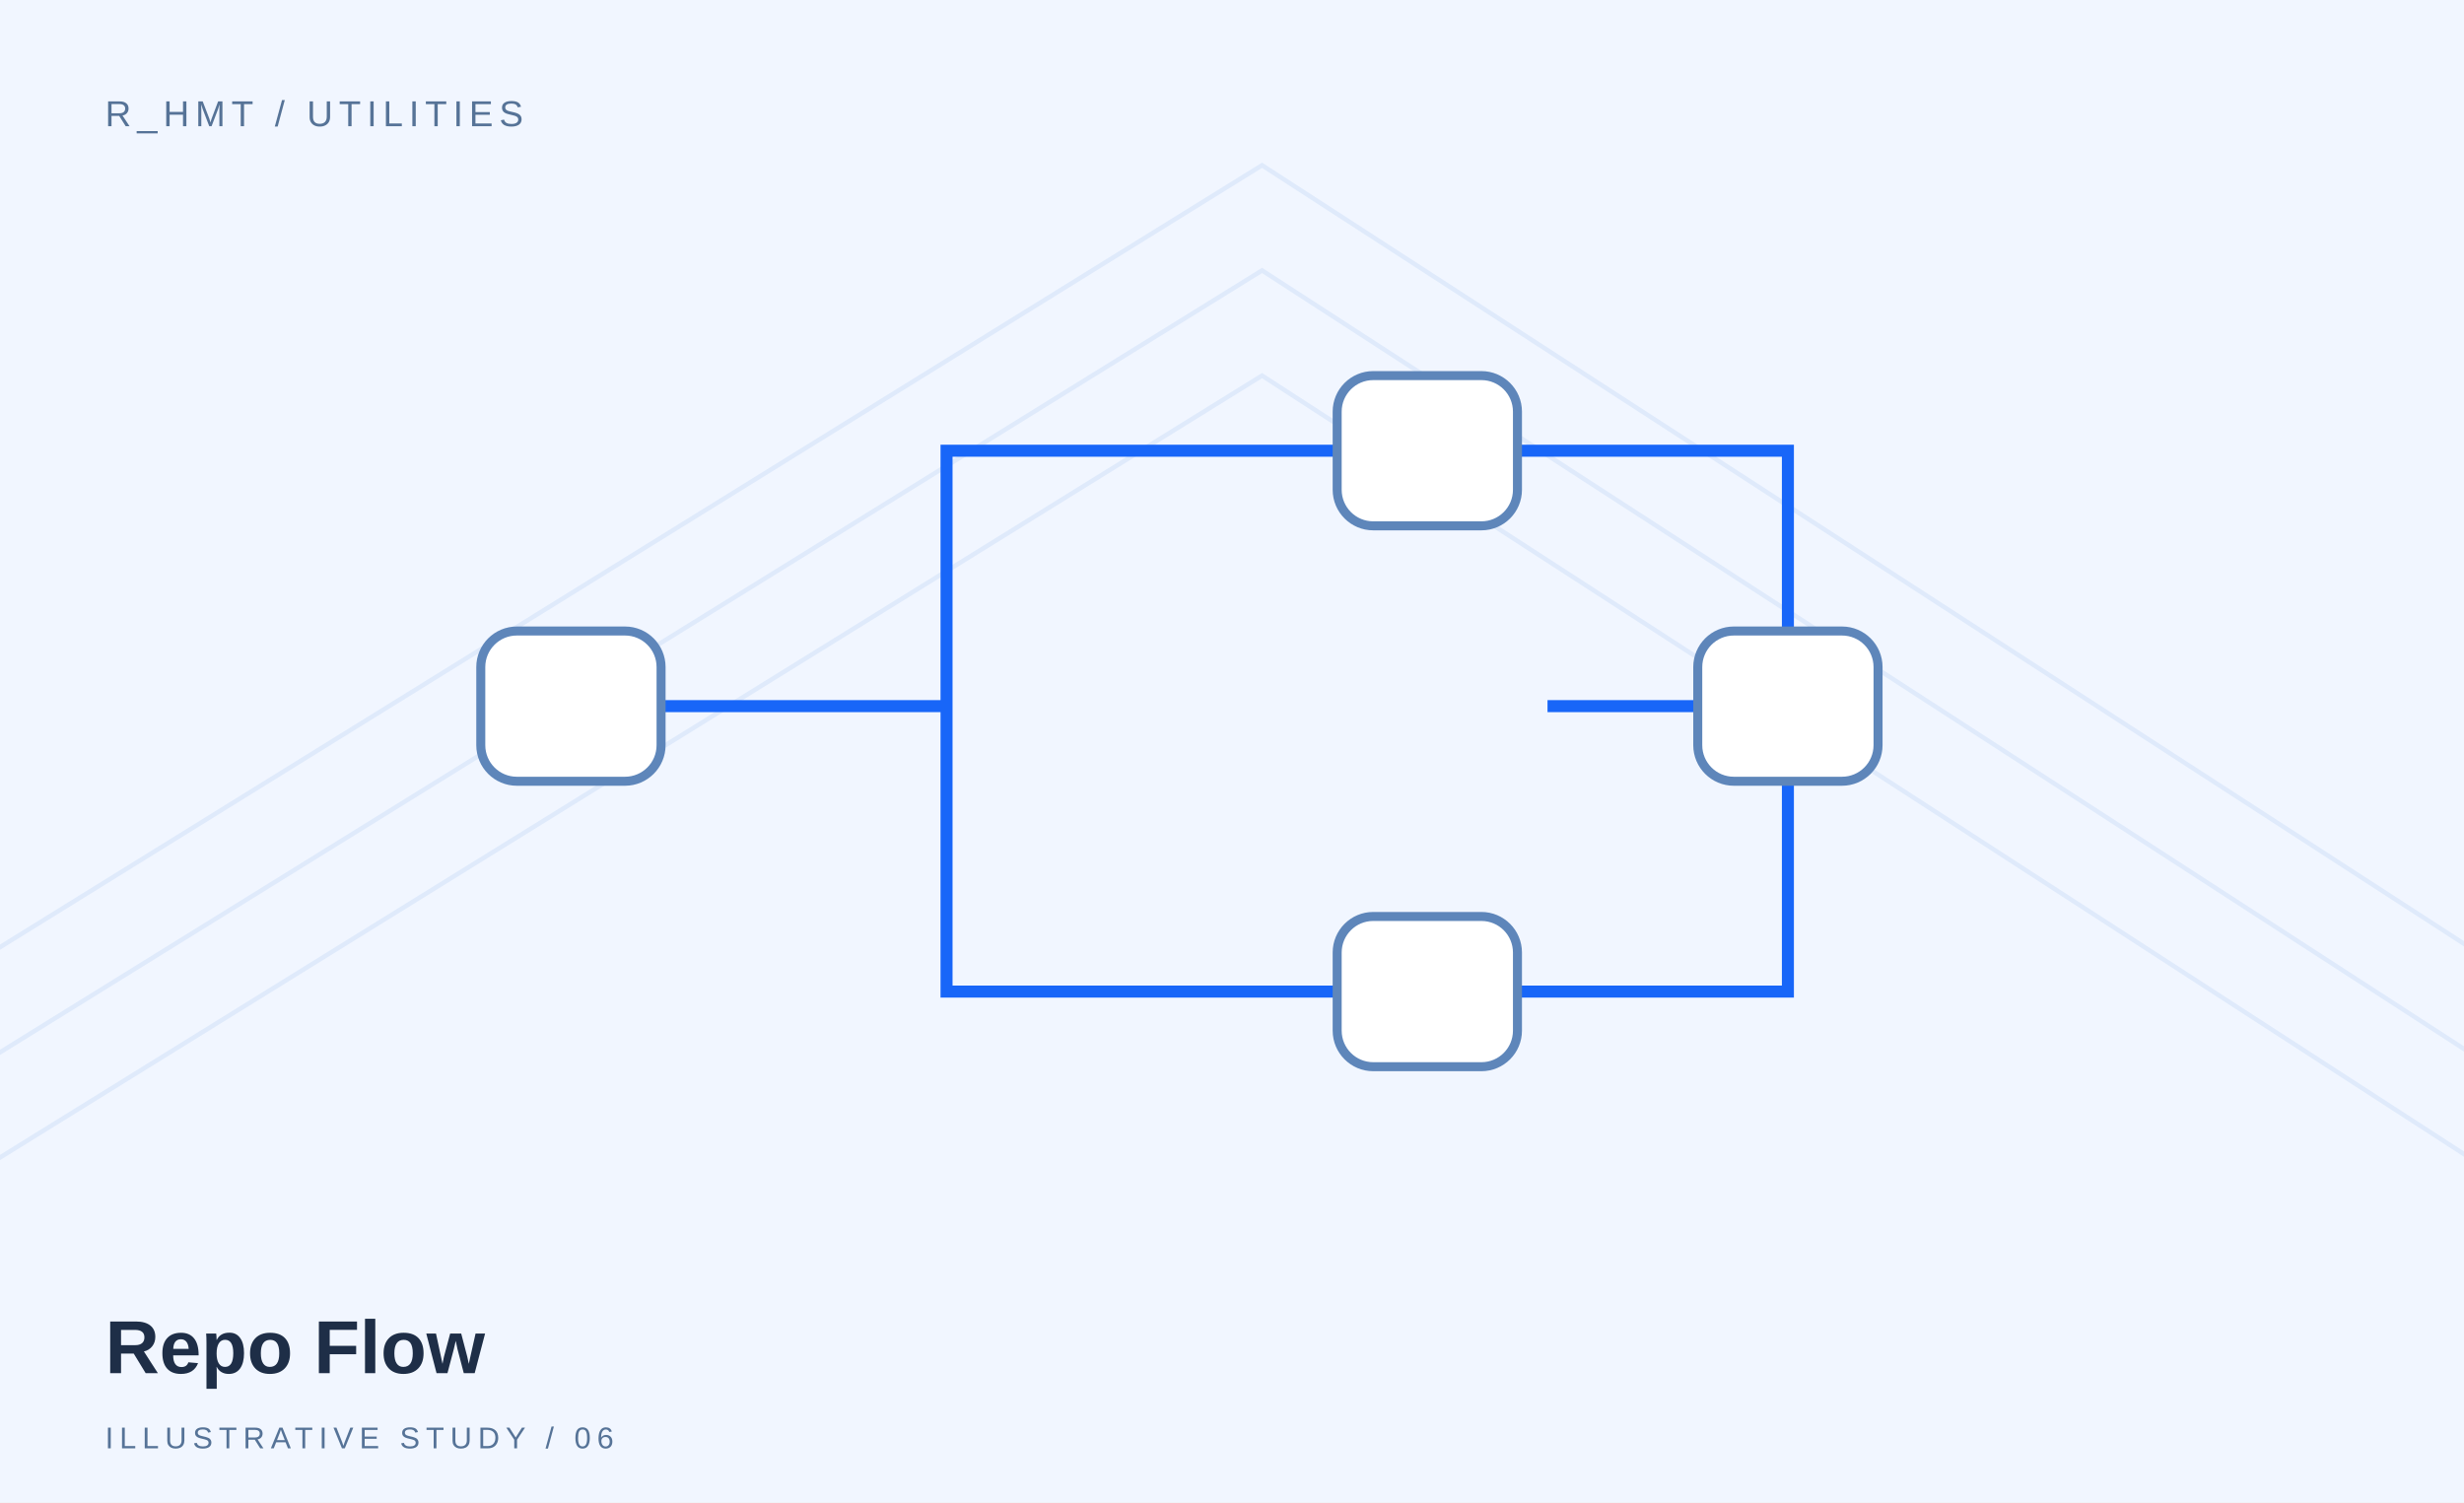
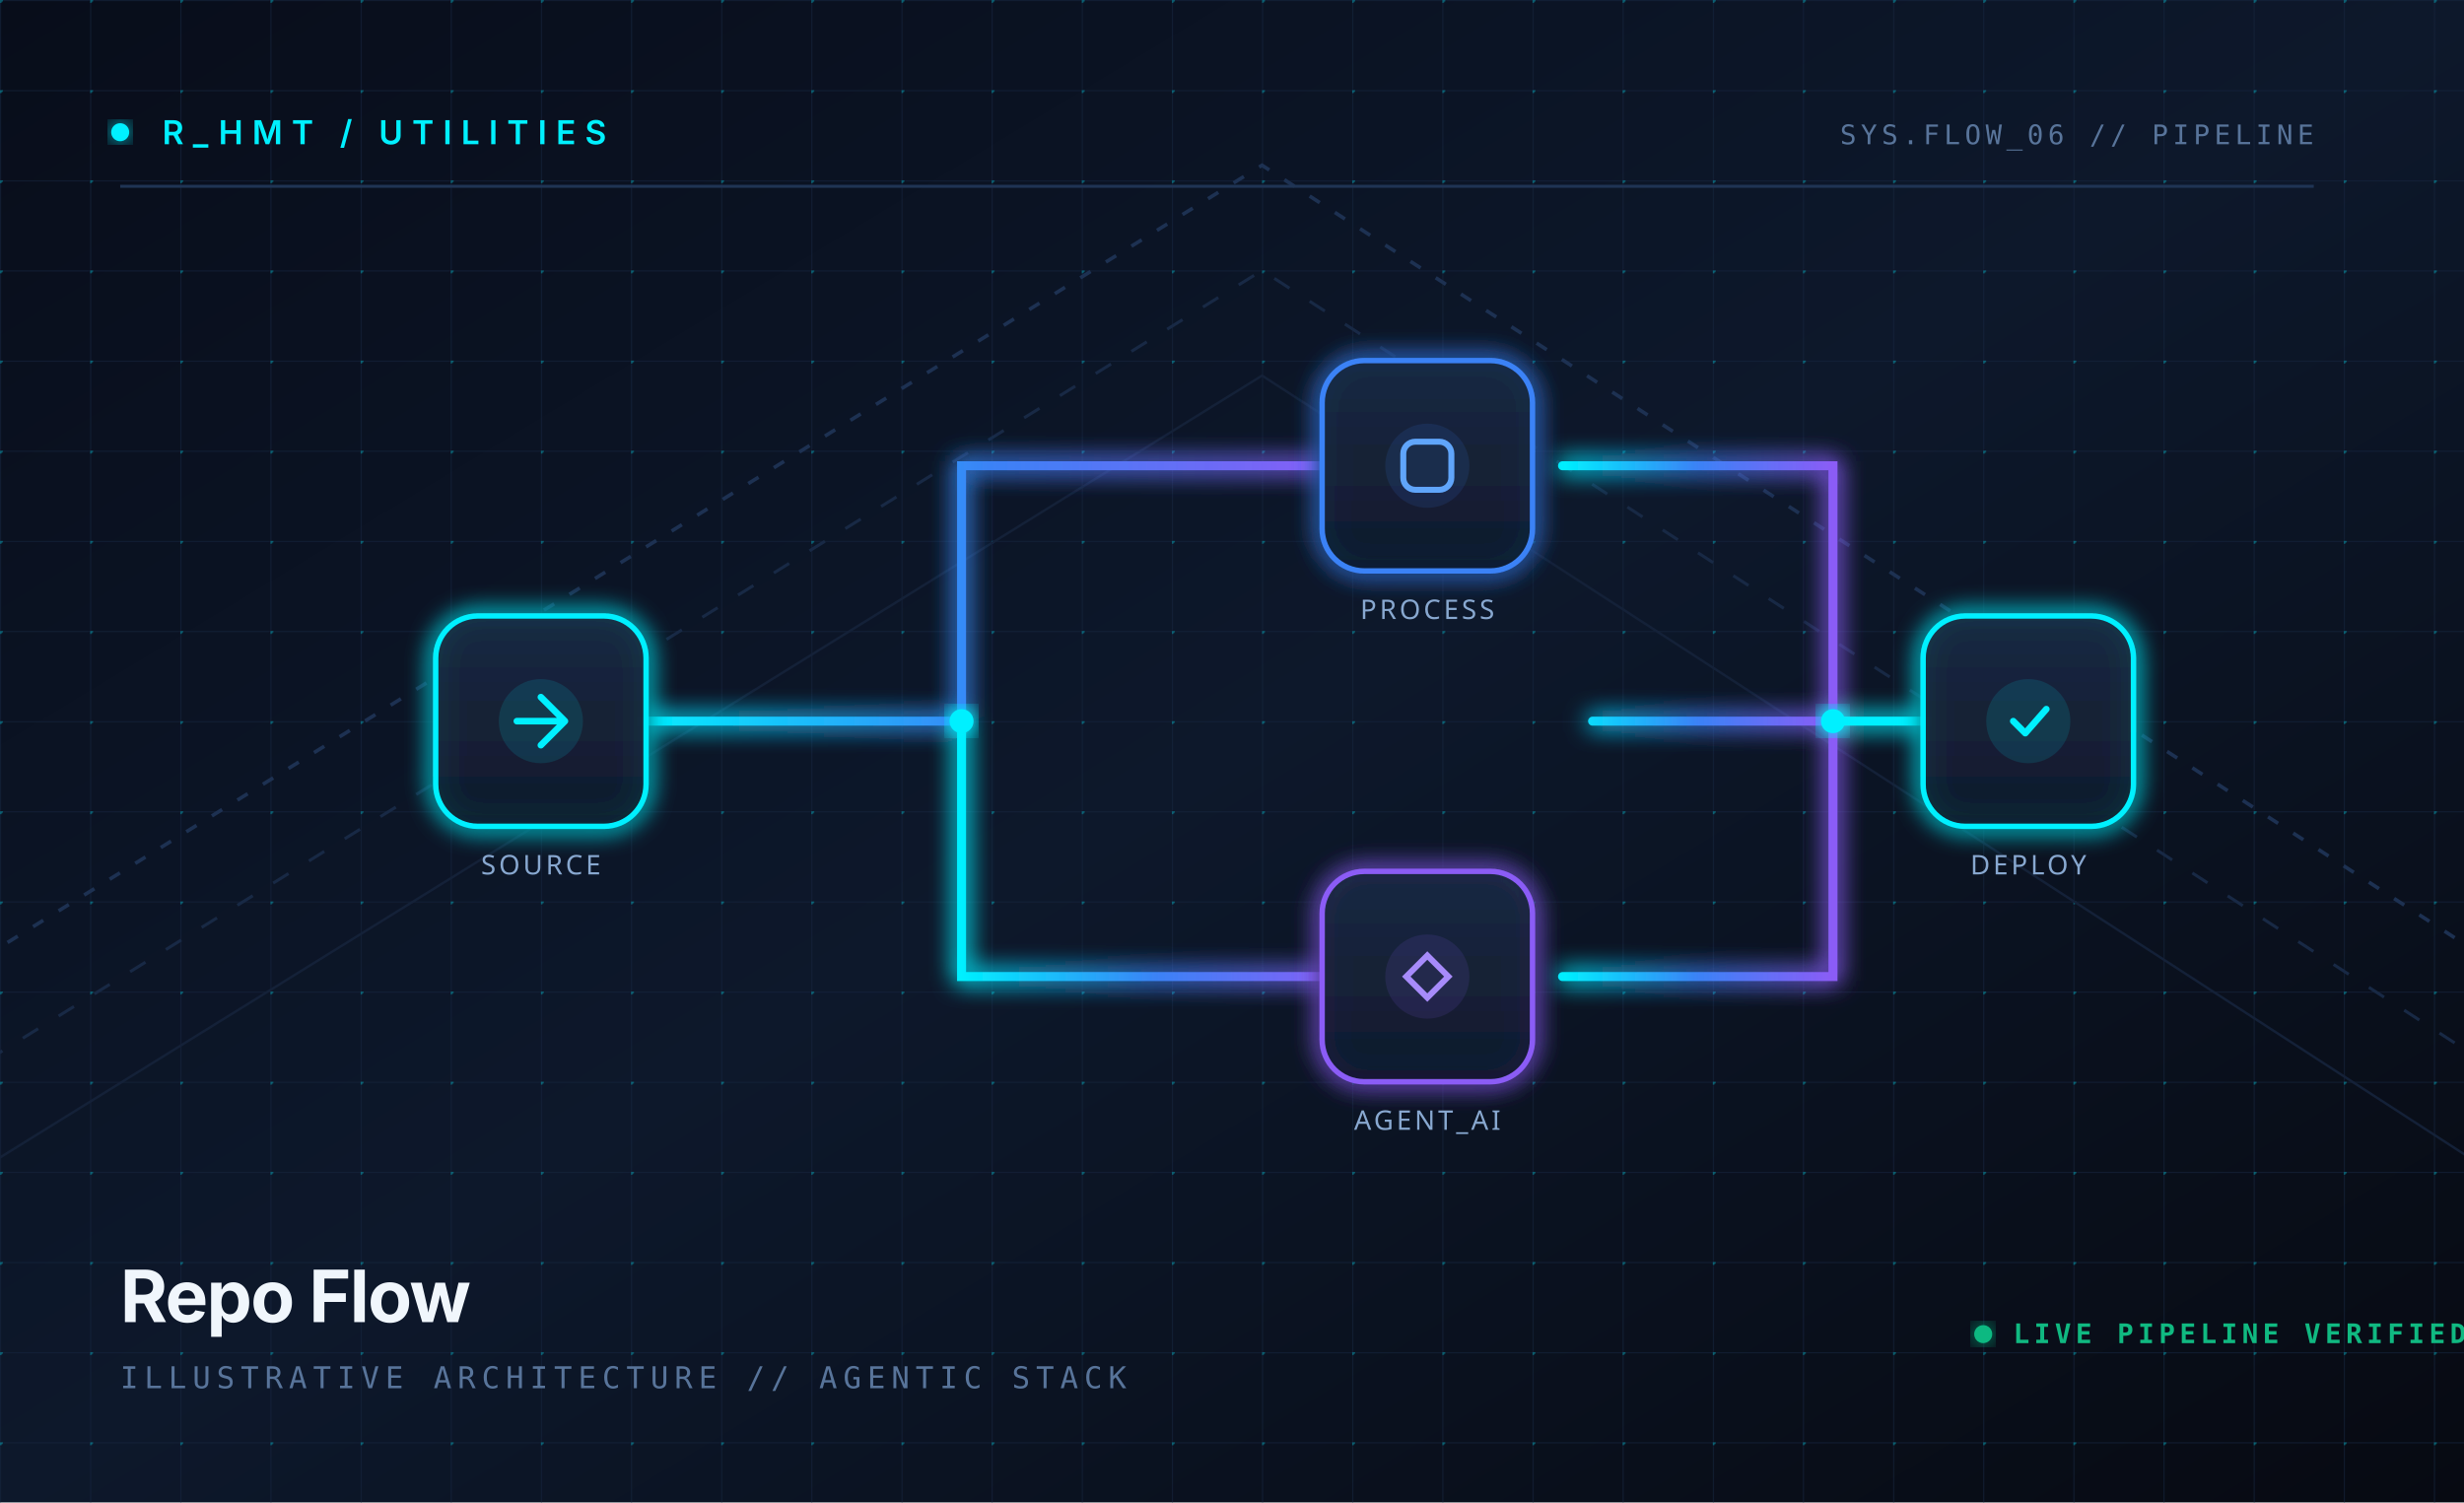
- <svg xmlns="http://www.w3.org/2000/svg" viewBox="0 0 820 500">
+ <svg xmlns="http://www.w3.org/2000/svg" viewBox="0 0 820 500" width="820" height="500">
  <defs>
-     <linearGradient id="paper" x2=".8" y2="1">
-       <stop stop-color="#fff" />
-       <stop offset="1" stop-color="#f0f5fd" />
+     <linearGradient id="cyber-bg" x1="0" y1="0" x2="1" y2="1">
+       <stop offset="0%" stop-color="#080d1a" />
+       <stop offset="50%" stop-color="#0d182b" />
+       <stop offset="100%" stop-color="#070a12" />
    </linearGradient>
-     <linearGradient id="blue" x2="1" y2="1">
-       <stop stop-color="#2376ff" />
-       <stop offset="1" stop-color="#b7d4ff" />
+     <linearGradient id="neon-stream" x1="0" y1="0" x2="1" y2="0">
+       <stop offset="0%" stop-color="#00f0ff" />
+       <stop offset="50%" stop-color="#3b82f6" />
+       <stop offset="100%" stop-color="#8b5cf6" />
    </linearGradient>
+     <linearGradient id="card-glass" x1="0" y1="0" x2="0" y2="1">
+       <stop offset="0%" stop-color="#192843" stop-opacity="0.95" />
+       <stop offset="100%" stop-color="#0f192b" stop-opacity="0.95" />
+     </linearGradient>
+     <filter id="laser-glow" x="-20%" y="-20%" width="140%" height="140%">
+       <feGaussianBlur stdDeviation="4" result="blur" />
+       <feMerge>
+         <feMergeNode in="blur" />
+         <feMergeNode in="blur" />
+         <feMergeNode in="SourceGraphic" />
+       </feMerge>
+     </filter>
+     <pattern id="grid" width="30" height="30" patternUnits="userSpaceOnUse">
+       <path d="M 30 0 L 0 0 0 30" fill="none" stroke="#16253d" stroke-width="0.75" opacity="0.6" />
+       <circle cx="0" cy="0" r="1" fill="#00f0ff" opacity="0.3" />
+     </pattern>
  </defs>
-   <rect width="820" height="500" fill="#f1f6ff" />
-   <path d="M-40 340 420 55l440 285M-40 375 420 90l440 285M-40 410 420 125l440 285" fill="none" stroke="#dfeafb" stroke-width="1.5" />
-   <text x="35" y="42" fill="#567397" font-family="Arial" font-size="12" letter-spacing="2">R_HMT / UTILITIES</text>
-   <path d="M195 235h120v-85h145M315 235v95h145M490 150h105v85h-80M490 330h105V235" fill="none" stroke="#1866f8" stroke-width="4" />
-   <g fill="#fff" stroke="#5e86ba" stroke-width="3">
-     <rect x="160" y="210" width="60" height="50" rx="12" />
-     <rect x="445" y="125" width="60" height="50" rx="12" />
-     <rect x="445" y="305" width="60" height="50" rx="12" />
-     <rect x="565" y="210" width="60" height="50" rx="12" />
+   <rect width="820" height="500" fill="url(#cyber-bg)" />
+   <rect width="820" height="500" fill="url(#grid)" />
+   <path d="M -40 340 L 420 55 L 860 340" fill="none" stroke="#1d3152" stroke-width="1.2" stroke-dasharray="4 6" />
+   <path d="M -40 375 L 420 90 L 860 375" fill="none" stroke="#182945" stroke-width="1" stroke-dasharray="6 8" />
+   <path d="M -40 410 L 420 125 L 860 410" fill="none" stroke="#142138" stroke-width="0.8" />
+   <g transform="translate(40, 48)">
+     <circle cx="0" cy="-4" r="3" fill="#00f0ff" filter="url(#laser-glow)" />
+     <text x="14" y="0" fill="#00f0ff" font-family="'Space Grotesk', -apple-system, sans-serif" font-size="11" font-weight="600" letter-spacing="3">R_HMT / UTILITIES</text>
+     <text x="730" y="0" fill="#58749a" font-family="'Space Grotesk', monospace" font-size="9" text-anchor="end" letter-spacing="1.5">SYS.FLOW_06 // PIPELINE</text>
+     <line x1="0" y1="14" x2="730" y2="14" stroke="#1f3454" stroke-width="1" />
  </g>
-   <text x="35" y="457" fill="#1e2e47" font-family="Arial" font-size="25" font-weight="700">Repo Flow</text>
-   <text x="35" y="482" fill="#567397" font-family="Arial" font-size="10" letter-spacing="2">ILLUSTRATIVE STUDY / 06</text>
+   <g filter="url(#laser-glow)">
+     <path d="M 210 240 L 320 240 L 320 155 L 450 155" fill="none" stroke="url(#neon-stream)" stroke-width="3" stroke-linecap="round" />
+     <path d="M 320 240 L 320 325 L 450 325" fill="none" stroke="url(#neon-stream)" stroke-width="3" stroke-linecap="round" />
+     <path d="M 520 155 L 610 155 L 610 240 L 530 240" fill="none" stroke="url(#neon-stream)" stroke-width="3" stroke-linecap="round" />
+     <path d="M 520 325 L 610 325 L 610 240" fill="none" stroke="url(#neon-stream)" stroke-width="3" stroke-linecap="round" />
+     <path d="M 610 240 L 650 240" fill="none" stroke="#00f0ff" stroke-width="3" stroke-linecap="round" />
+   </g>
+   <circle cx="320" cy="240" r="4" fill="#00f0ff" filter="url(#laser-glow)" />
+   <circle cx="610" cy="240" r="4" fill="#00f0ff" filter="url(#laser-glow)" />
+   <g transform="translate(145, 205)">
+     <rect width="70" height="70" rx="14" fill="url(#card-glass)" stroke="#00f0ff" stroke-width="1.8" filter="url(#laser-glow)" />
+     <circle cx="35" cy="35" r="14" fill="#00f0ff" fill-opacity="0.12" />
+     <path d="M 27 35 L 43 35 M 35 27 L 43 35 L 35 43" fill="none" stroke="#00f0ff" stroke-width="2.2" stroke-linecap="round" stroke-linejoin="round" />
+     <text x="35" y="86" fill="#88a8d0" font-family="'Space Grotesk', sans-serif" font-size="9" text-anchor="middle" letter-spacing="1">SOURCE</text>
+   </g>
+   <g transform="translate(440, 120)">
+     <rect width="70" height="70" rx="14" fill="url(#card-glass)" stroke="#3b82f6" stroke-width="1.8" filter="url(#laser-glow)" />
+     <circle cx="35" cy="35" r="14" fill="#3b82f6" fill-opacity="0.12" />
+     <rect x="27" y="27" width="16" height="16" rx="4" fill="none" stroke="#60a5fa" stroke-width="2" />
+     <text x="35" y="86" fill="#88a8d0" font-family="'Space Grotesk', sans-serif" font-size="9" text-anchor="middle" letter-spacing="1">PROCESS</text>
+   </g>
+   <g transform="translate(440, 290)">
+     <rect width="70" height="70" rx="14" fill="url(#card-glass)" stroke="#8b5cf6" stroke-width="1.8" filter="url(#laser-glow)" />
+     <circle cx="35" cy="35" r="14" fill="#8b5cf6" fill-opacity="0.12" />
+     <path d="M 28 35 L 35 28 L 42 35 L 35 42 Z" fill="none" stroke="#a78bfa" stroke-width="2" />
+     <text x="35" y="86" fill="#88a8d0" font-family="'Space Grotesk', sans-serif" font-size="9" text-anchor="middle" letter-spacing="1">AGENT_AI</text>
+   </g>
+   <g transform="translate(640, 205)">
+     <rect width="70" height="70" rx="14" fill="url(#card-glass)" stroke="#00f0ff" stroke-width="1.8" filter="url(#laser-glow)" />
+     <circle cx="35" cy="35" r="14" fill="#00f0ff" fill-opacity="0.12" />
+     <path d="M 30 35 L 34 39 L 41 31" fill="none" stroke="#00f0ff" stroke-width="2.2" stroke-linecap="round" stroke-linejoin="round" />
+     <text x="35" y="86" fill="#88a8d0" font-family="'Space Grotesk', sans-serif" font-size="9" text-anchor="middle" letter-spacing="1">DEPLOY</text>
+   </g>
+   <g transform="translate(40, 440)">
+     <text x="0" y="0" fill="#f0f6fc" font-family="'Space Grotesk', -apple-system, sans-serif" font-size="24" font-weight="700" letter-spacing="-0.5">Repo Flow</text>
+     <text x="0" y="22" fill="#58749a" font-family="'Space Grotesk', monospace" font-size="10" letter-spacing="2">ILLUSTRATIVE ARCHITECTURE // AGENTIC STACK</text>
+     <g transform="translate(730, 10)">
+       <circle cx="-110" cy="-6" r="3" fill="#10b981" filter="url(#laser-glow)" />
+       <text x="-100" y="-3" fill="#10b981" font-family="'Space Grotesk', monospace" font-size="9" font-weight="600" letter-spacing="1.5">LIVE PIPELINE VERIFIED</text>
+     </g>
+   </g>
</svg>
